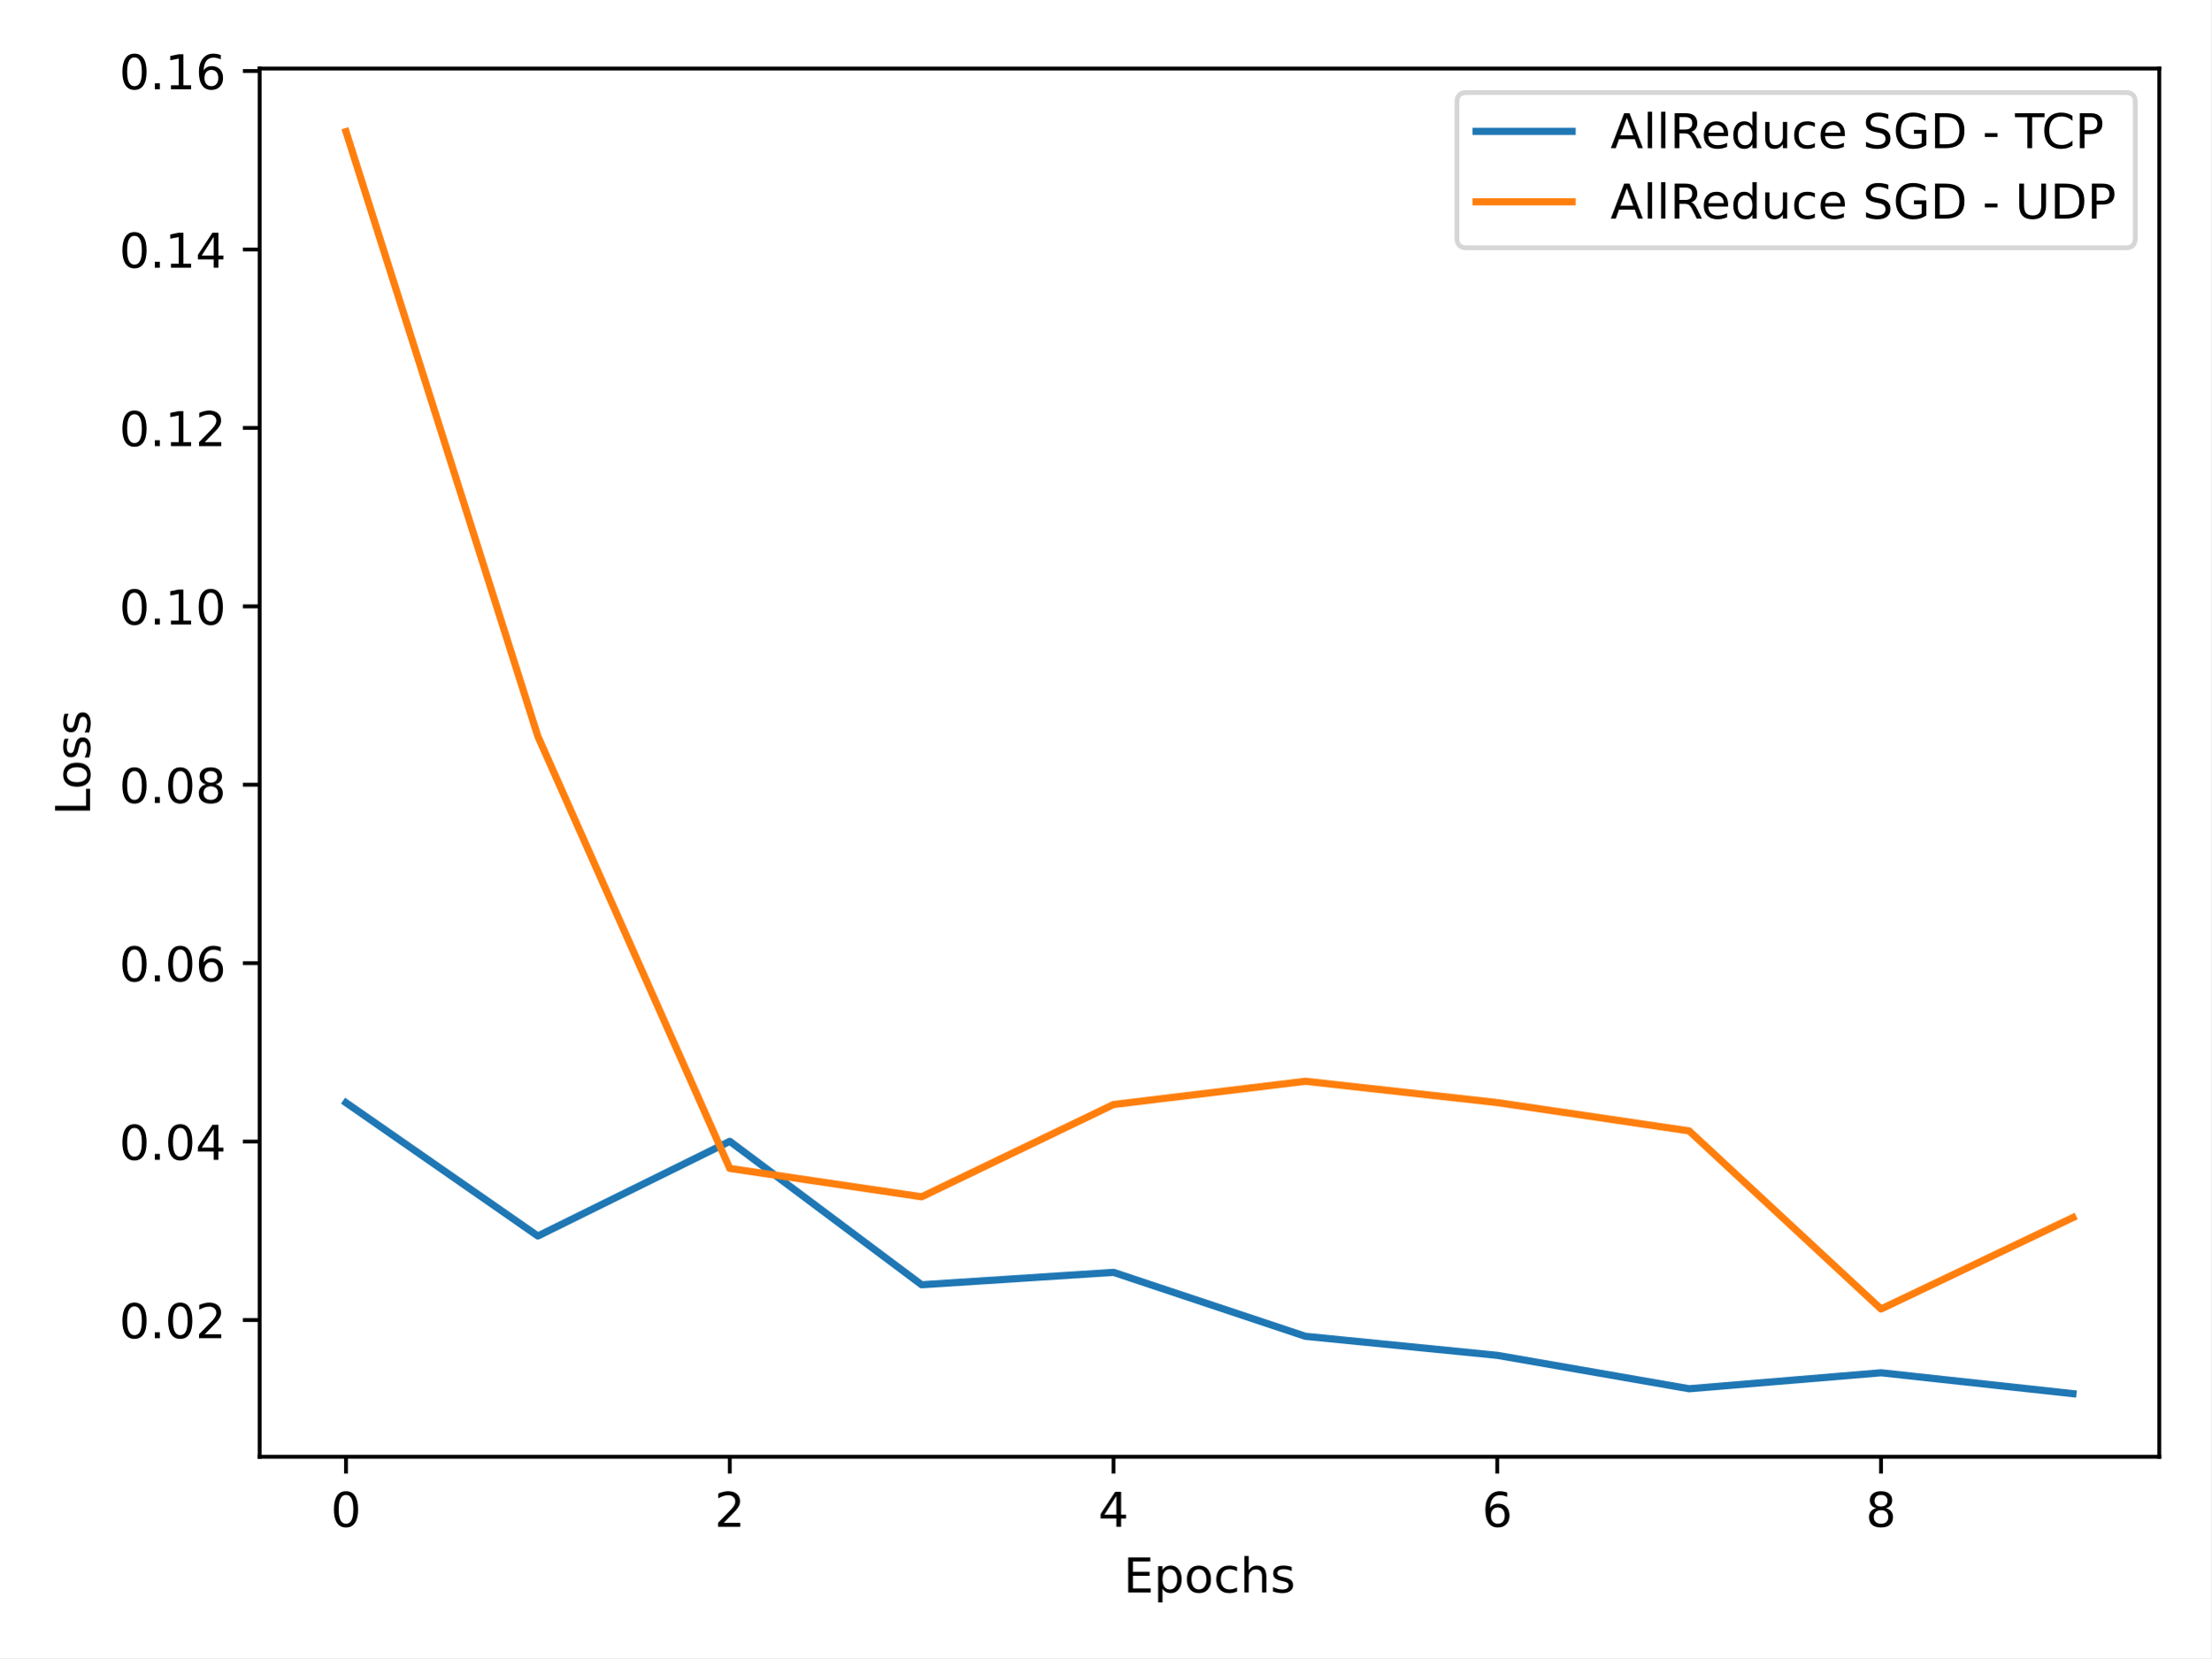
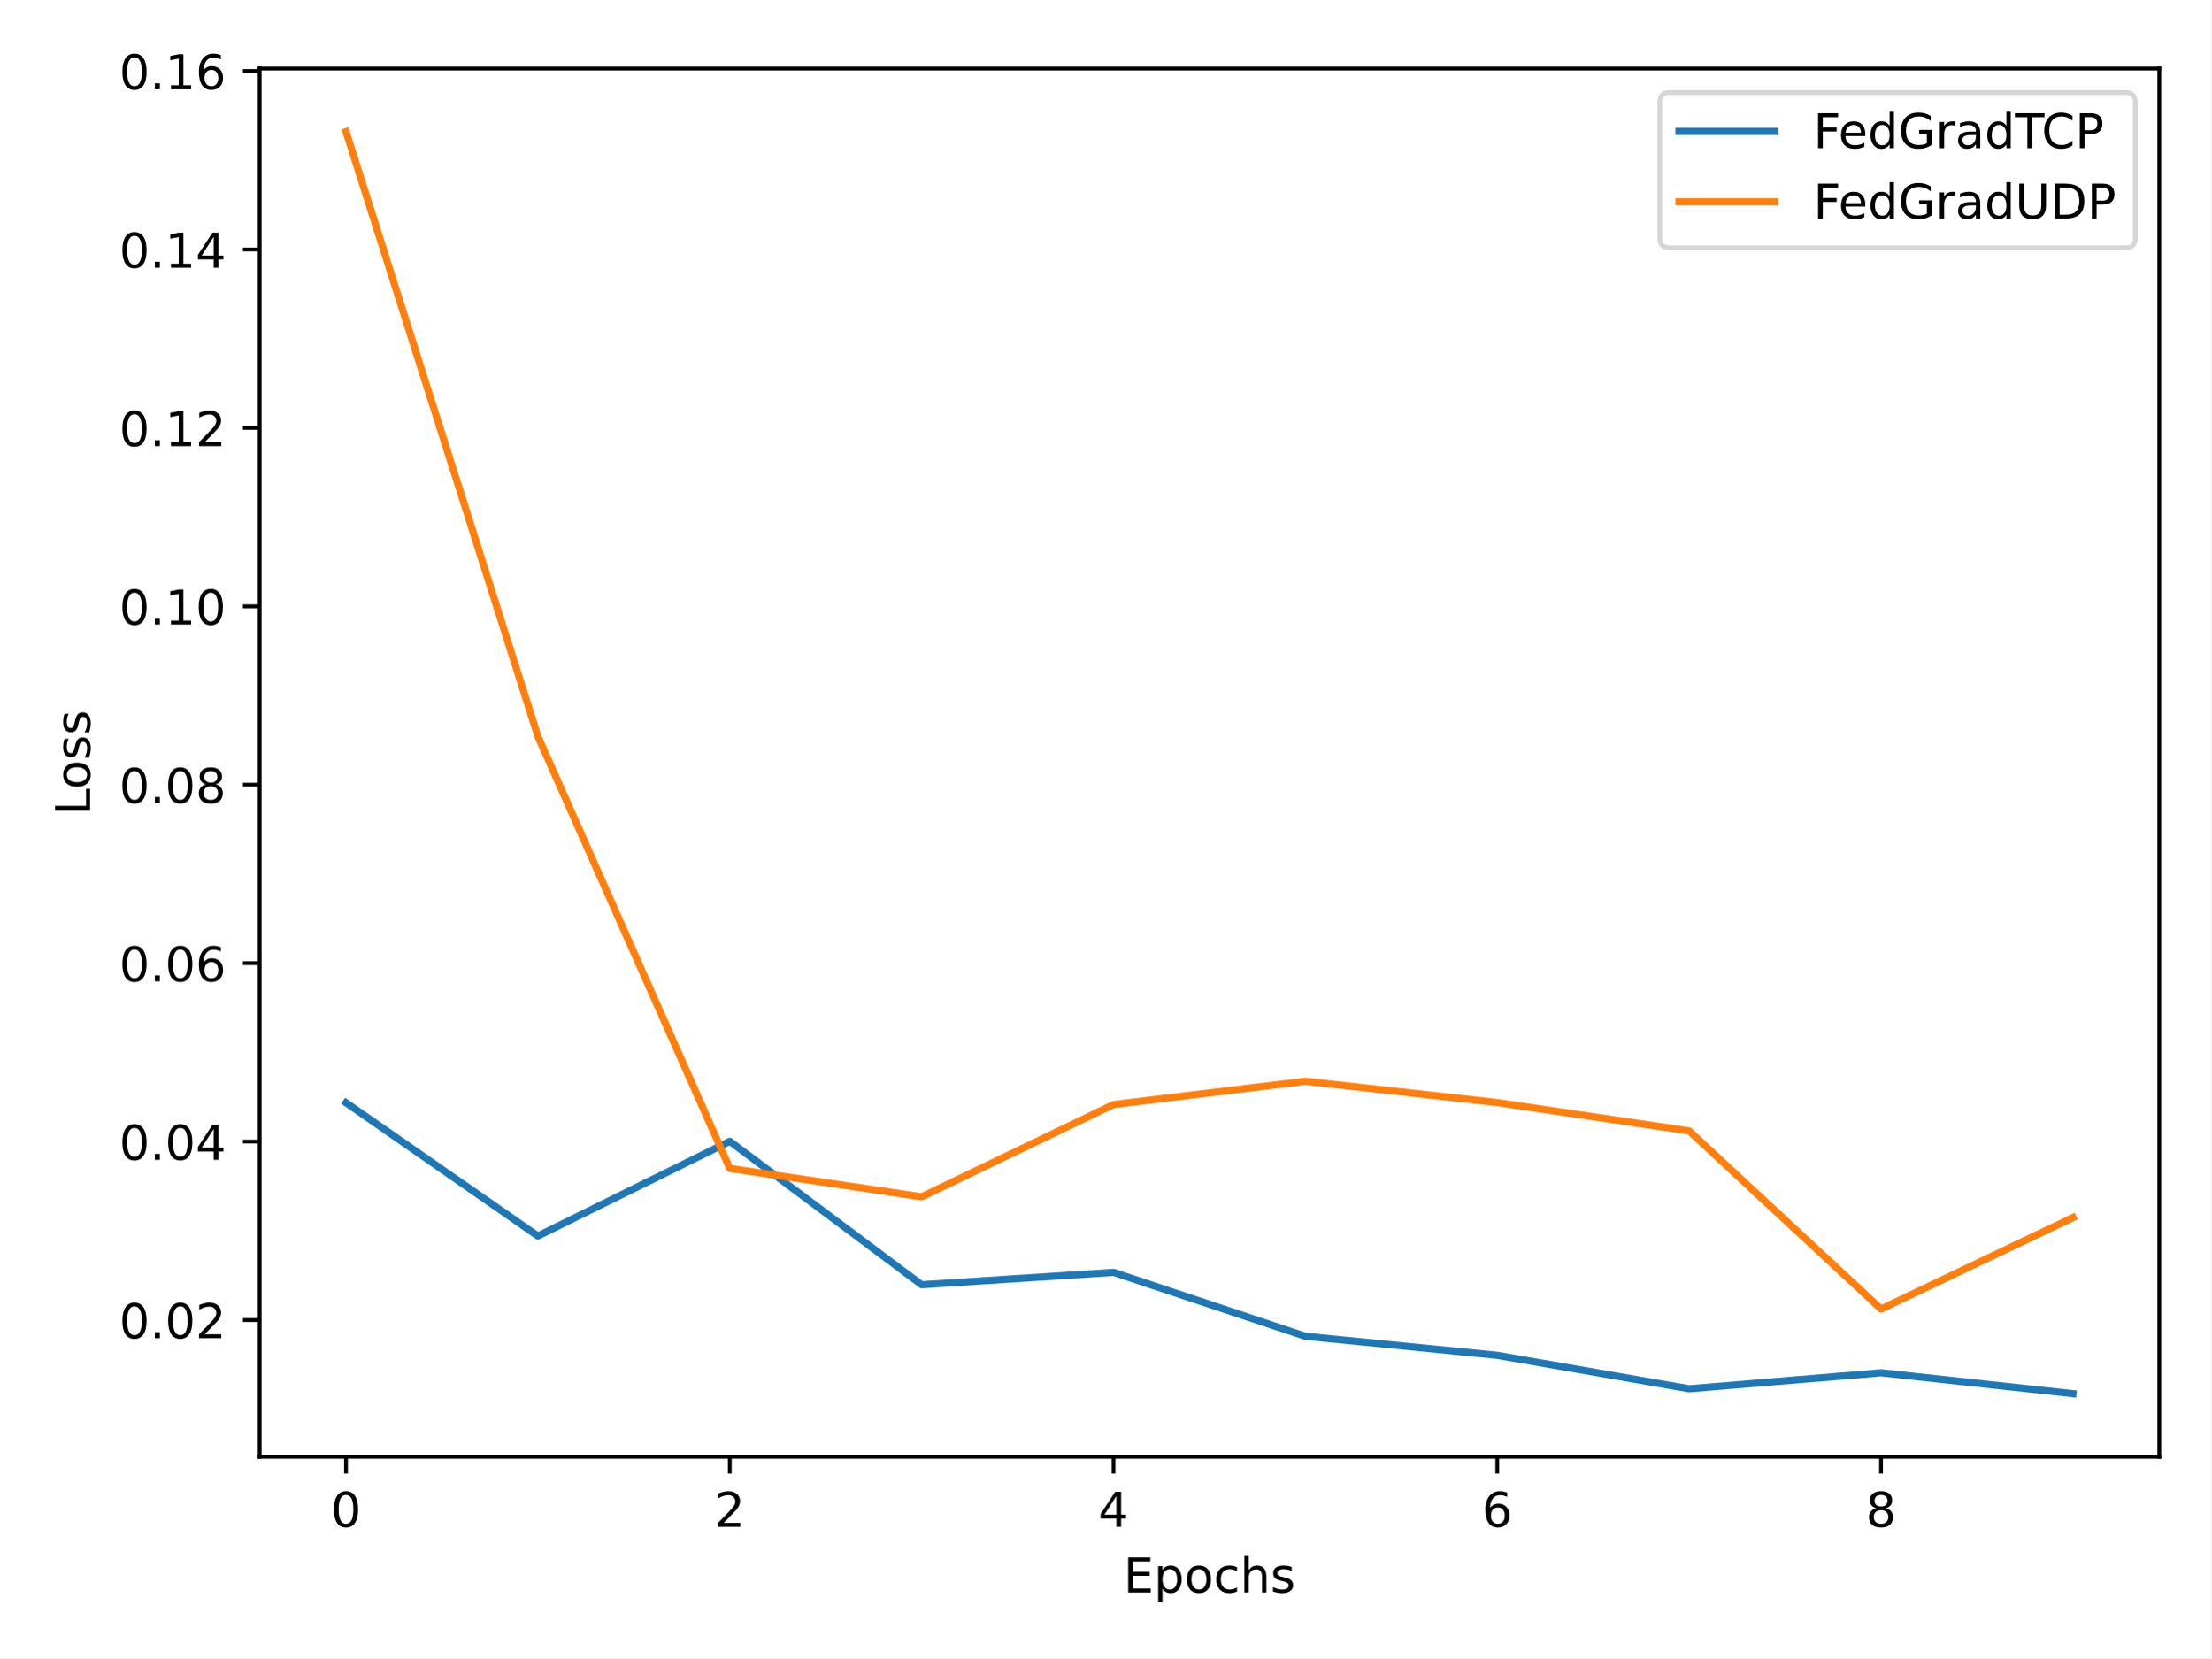
<svg xmlns="http://www.w3.org/2000/svg" xmlns:xlink="http://www.w3.org/1999/xlink" height="345.6pt" version="1.1" viewBox="0 0 460.8 345.6" width="460.8pt">
  <defs>
    <style type="text/css">*{stroke-linecap:butt;stroke-linejoin:round;}</style>
  </defs>
  <g id="figure_1">
    <g id="patch_1">
      <path d="M 0 345.6  L 460.8 345.6  L 460.8 0  L 0 0  z " style="fill:#ffffff;" />
    </g>
    <g id="axes_1">
      <g id="patch_2">
        <path d="M 54.11 303.64  L 450 303.64  L 450 14.284  L 54.11 14.284  z " style="fill:#ffffff;" />
      </g>
      <g id="matplotlib.axis_1">
        <g id="xtick_1">
          <g id="line2d_1">
            <defs>
-               <path d="M 0 0  L 0 3.5  " id="mfad07b3ac5" style="stroke:#000000;stroke-width:0.8;" />
-             </defs>
-             <g>
-               <use style="stroke:#000000;stroke-width:0.8;" x="72.105" xlink:href="#mfad07b3ac5" y="303.64" />
+               <path d="M 0 0  L 0 3.5  " id="m39dce9a203" style="stroke:#000000;stroke-width:0.8;" />
+             </defs>
+             <g>
+               <use style="stroke:#000000;stroke-width:0.8;" x="72.105" xlink:href="#m39dce9a203" y="303.64" />
            </g>
          </g>
          <g id="text_1">
            <g transform="translate(68.92375 318.2384)scale(0.1 -0.1)">
              <defs>
                <path d="M 31.781 66.406  Q 24.172 66.406 20.328 58.906  Q 16.5 51.422 16.5 36.375  Q 16.5 21.391 20.328 13.891  Q 24.172 6.391 31.781 6.391  Q 39.453 6.391 43.281 13.891  Q 47.125 21.391 47.125 36.375  Q 47.125 51.422 43.281 58.906  Q 39.453 66.406 31.781 66.406  z M 31.781 74.219  Q 44.047 74.219 50.516 64.516  Q 56.984 54.828 56.984 36.375  Q 56.984 17.969 50.516 8.266  Q 44.047 -1.422 31.781 -1.422  Q 19.531 -1.422 13.062 8.266  Q 6.594 17.969 6.594 36.375  Q 6.594 54.828 13.062 64.516  Q 19.531 74.219 31.781 74.219  z " id="DejaVuSans-48" />
              </defs>
              <use xlink:href="#DejaVuSans-48" />
            </g>
          </g>
        </g>
        <g id="xtick_2">
          <g id="line2d_2">
            <g>
-               <use style="stroke:#000000;stroke-width:0.8;" x="152.083" xlink:href="#mfad07b3ac5" y="303.64" />
+               <use style="stroke:#000000;stroke-width:0.8;" x="152.083" xlink:href="#m39dce9a203" y="303.64" />
            </g>
          </g>
          <g id="text_2">
            <g transform="translate(148.9015 318.2384)scale(0.1 -0.1)">
              <defs>
                <path d="M 19.188 8.297  L 53.609 8.297  L 53.609 0  L 7.328 0  L 7.328 8.297  Q 12.938 14.109 22.625 23.891  Q 32.328 33.688 34.812 36.531  Q 39.547 41.844 41.422 45.531  Q 43.312 49.219 43.312 52.781  Q 43.312 58.594 39.234 62.25  Q 35.156 65.922 28.609 65.922  Q 23.969 65.922 18.812 64.312  Q 13.672 62.703 7.812 59.422  L 7.812 69.391  Q 13.766 71.781 18.938 73  Q 24.125 74.219 28.422 74.219  Q 39.75 74.219 46.484 68.547  Q 53.219 62.891 53.219 53.422  Q 53.219 48.922 51.531 44.891  Q 49.859 40.875 45.406 35.406  Q 44.188 33.984 37.641 27.219  Q 31.109 20.453 19.188 8.297  z " id="DejaVuSans-50" />
              </defs>
              <use xlink:href="#DejaVuSans-50" />
            </g>
          </g>
        </g>
        <g id="xtick_3">
          <g id="line2d_3">
            <g>
-               <use style="stroke:#000000;stroke-width:0.8;" x="232.061" xlink:href="#mfad07b3ac5" y="303.64" />
+               <use style="stroke:#000000;stroke-width:0.8;" x="232.061" xlink:href="#m39dce9a203" y="303.64" />
            </g>
          </g>
          <g id="text_3">
            <g transform="translate(228.8793 318.2384)scale(0.1 -0.1)">
              <defs>
                <path d="M 37.797 64.312  L 12.891 25.391  L 37.797 25.391  z M 35.203 72.906  L 47.609 72.906  L 47.609 25.391  L 58.016 25.391  L 58.016 17.188  L 47.609 17.188  L 47.609 0  L 37.797 0  L 37.797 17.188  L 4.891 17.188  L 4.891 26.703  z " id="DejaVuSans-52" />
              </defs>
              <use xlink:href="#DejaVuSans-52" />
            </g>
          </g>
        </g>
        <g id="xtick_4">
          <g id="line2d_4">
            <g>
-               <use style="stroke:#000000;stroke-width:0.8;" x="312.038" xlink:href="#mfad07b3ac5" y="303.64" />
+               <use style="stroke:#000000;stroke-width:0.8;" x="312.038" xlink:href="#m39dce9a203" y="303.64" />
            </g>
          </g>
          <g id="text_4">
            <g transform="translate(308.8571 318.2384)scale(0.1 -0.1)">
              <defs>
                <path d="M 33.016 40.375  Q 26.375 40.375 22.484 35.828  Q 18.609 31.297 18.609 23.391  Q 18.609 15.531 22.484 10.953  Q 26.375 6.391 33.016 6.391  Q 39.656 6.391 43.531 10.953  Q 47.406 15.531 47.406 23.391  Q 47.406 31.297 43.531 35.828  Q 39.656 40.375 33.016 40.375  z M 52.594 71.297  L 52.594 62.312  Q 48.875 64.062 45.094 64.984  Q 41.312 65.922 37.594 65.922  Q 27.828 65.922 22.672 59.328  Q 17.531 52.734 16.797 39.406  Q 19.672 43.656 24.016 45.922  Q 28.375 48.188 33.594 48.188  Q 44.578 48.188 50.953 41.516  Q 57.328 34.859 57.328 23.391  Q 57.328 12.156 50.688 5.359  Q 44.047 -1.422 33.016 -1.422  Q 20.359 -1.422 13.672 8.266  Q 6.984 17.969 6.984 36.375  Q 6.984 53.656 15.188 63.938  Q 23.391 74.219 37.203 74.219  Q 40.922 74.219 44.703 73.484  Q 48.484 72.75 52.594 71.297  z " id="DejaVuSans-54" />
              </defs>
              <use xlink:href="#DejaVuSans-54" />
            </g>
          </g>
        </g>
        <g id="xtick_5">
          <g id="line2d_5">
            <g>
-               <use style="stroke:#000000;stroke-width:0.8;" x="392.016" xlink:href="#mfad07b3ac5" y="303.64" />
+               <use style="stroke:#000000;stroke-width:0.8;" x="392.016" xlink:href="#m39dce9a203" y="303.64" />
            </g>
          </g>
          <g id="text_5">
            <g transform="translate(388.8349 318.2384)scale(0.1 -0.1)">
              <defs>
                <path d="M 31.781 34.625  Q 24.75 34.625 20.719 30.859  Q 16.703 27.094 16.703 20.516  Q 16.703 13.922 20.719 10.156  Q 24.75 6.391 31.781 6.391  Q 38.812 6.391 42.859 10.172  Q 46.922 13.969 46.922 20.516  Q 46.922 27.094 42.891 30.859  Q 38.875 34.625 31.781 34.625  z M 21.922 38.812  Q 15.578 40.375 12.031 44.719  Q 8.5 49.078 8.5 55.328  Q 8.5 64.062 14.719 69.141  Q 20.953 74.219 31.781 74.219  Q 42.672 74.219 48.875 69.141  Q 55.078 64.062 55.078 55.328  Q 55.078 49.078 51.531 44.719  Q 48 40.375 41.703 38.812  Q 48.828 37.156 52.797 32.312  Q 56.781 27.484 56.781 20.516  Q 56.781 9.906 50.312 4.234  Q 43.844 -1.422 31.781 -1.422  Q 19.734 -1.422 13.25 4.234  Q 6.781 9.906 6.781 20.516  Q 6.781 27.484 10.781 32.312  Q 14.797 37.156 21.922 38.812  z M 18.312 54.391  Q 18.312 48.734 21.844 45.562  Q 25.391 42.391 31.781 42.391  Q 38.141 42.391 41.719 45.562  Q 45.312 48.734 45.312 54.391  Q 45.312 60.062 41.719 63.234  Q 38.141 66.406 31.781 66.406  Q 25.391 66.406 21.844 63.234  Q 18.312 60.062 18.312 54.391  z " id="DejaVuSans-56" />
              </defs>
              <use xlink:href="#DejaVuSans-56" />
            </g>
          </g>
        </g>
        <g id="text_6">
          <g transform="translate(234.1394 331.9166)scale(0.1 -0.1)">
            <defs>
              <path d="M 9.812 72.906  L 55.906 72.906  L 55.906 64.594  L 19.672 64.594  L 19.672 43.016  L 54.391 43.016  L 54.391 34.719  L 19.672 34.719  L 19.672 8.297  L 56.781 8.297  L 56.781 0  L 9.812 0  z " id="DejaVuSans-69" />
              <path d="M 18.109 8.203  L 18.109 -20.797  L 9.078 -20.797  L 9.078 54.688  L 18.109 54.688  L 18.109 46.391  Q 20.953 51.266 25.266 53.625  Q 29.594 56 35.594 56  Q 45.562 56 51.781 48.094  Q 58.016 40.188 58.016 27.297  Q 58.016 14.406 51.781 6.484  Q 45.562 -1.422 35.594 -1.422  Q 29.594 -1.422 25.266 0.953  Q 20.953 3.328 18.109 8.203  z M 48.688 27.297  Q 48.688 37.203 44.609 42.844  Q 40.531 48.484 33.406 48.484  Q 26.266 48.484 22.188 42.844  Q 18.109 37.203 18.109 27.297  Q 18.109 17.391 22.188 11.75  Q 26.266 6.109 33.406 6.109  Q 40.531 6.109 44.609 11.75  Q 48.688 17.391 48.688 27.297  z " id="DejaVuSans-112" />
              <path d="M 30.609 48.391  Q 23.391 48.391 19.188 42.75  Q 14.984 37.109 14.984 27.297  Q 14.984 17.484 19.156 11.844  Q 23.344 6.203 30.609 6.203  Q 37.797 6.203 41.984 11.859  Q 46.188 17.531 46.188 27.297  Q 46.188 37.016 41.984 42.703  Q 37.797 48.391 30.609 48.391  z M 30.609 56  Q 42.328 56 49.016 48.375  Q 55.719 40.766 55.719 27.297  Q 55.719 13.875 49.016 6.219  Q 42.328 -1.422 30.609 -1.422  Q 18.844 -1.422 12.172 6.219  Q 5.516 13.875 5.516 27.297  Q 5.516 40.766 12.172 48.375  Q 18.844 56 30.609 56  z " id="DejaVuSans-111" />
              <path d="M 48.781 52.594  L 48.781 44.188  Q 44.969 46.297 41.141 47.344  Q 37.312 48.391 33.406 48.391  Q 24.656 48.391 19.812 42.844  Q 14.984 37.312 14.984 27.297  Q 14.984 17.281 19.812 11.734  Q 24.656 6.203 33.406 6.203  Q 37.312 6.203 41.141 7.25  Q 44.969 8.297 48.781 10.406  L 48.781 2.094  Q 45.016 0.344 40.984 -0.531  Q 36.969 -1.422 32.422 -1.422  Q 20.062 -1.422 12.781 6.344  Q 5.516 14.109 5.516 27.297  Q 5.516 40.672 12.859 48.328  Q 20.219 56 33.016 56  Q 37.156 56 41.109 55.141  Q 45.062 54.297 48.781 52.594  z " id="DejaVuSans-99" />
              <path d="M 54.891 33.016  L 54.891 0  L 45.906 0  L 45.906 32.719  Q 45.906 40.484 42.875 44.328  Q 39.844 48.188 33.797 48.188  Q 26.516 48.188 22.312 43.547  Q 18.109 38.922 18.109 30.906  L 18.109 0  L 9.078 0  L 9.078 75.984  L 18.109 75.984  L 18.109 46.188  Q 21.344 51.125 25.703 53.562  Q 30.078 56 35.797 56  Q 45.219 56 50.047 50.172  Q 54.891 44.344 54.891 33.016  z " id="DejaVuSans-104" />
              <path d="M 44.281 53.078  L 44.281 44.578  Q 40.484 46.531 36.375 47.5  Q 32.281 48.484 27.875 48.484  Q 21.188 48.484 17.844 46.438  Q 14.5 44.391 14.5 40.281  Q 14.5 37.156 16.891 35.375  Q 19.281 33.594 26.516 31.984  L 29.594 31.297  Q 39.156 29.25 43.188 25.516  Q 47.219 21.781 47.219 15.094  Q 47.219 7.469 41.188 3.016  Q 35.156 -1.422 24.609 -1.422  Q 20.219 -1.422 15.453 -0.562  Q 10.688 0.297 5.422 2  L 5.422 11.281  Q 10.406 8.688 15.234 7.391  Q 20.062 6.109 24.812 6.109  Q 31.156 6.109 34.562 8.281  Q 37.984 10.453 37.984 14.406  Q 37.984 18.062 35.516 20.016  Q 33.062 21.969 24.703 23.781  L 21.578 24.516  Q 13.234 26.266 9.516 29.906  Q 5.812 33.547 5.812 39.891  Q 5.812 47.609 11.281 51.797  Q 16.75 56 26.812 56  Q 31.781 56 36.172 55.266  Q 40.578 54.547 44.281 53.078  z " id="DejaVuSans-115" />
            </defs>
            <use xlink:href="#DejaVuSans-69" />
            <use x="63.184" xlink:href="#DejaVuSans-112" />
            <use x="126.66" xlink:href="#DejaVuSans-111" />
            <use x="187.842" xlink:href="#DejaVuSans-99" />
            <use x="242.822" xlink:href="#DejaVuSans-104" />
            <use x="306.201" xlink:href="#DejaVuSans-115" />
          </g>
        </g>
      </g>
      <g id="matplotlib.axis_2">
        <g id="ytick_1">
          <g id="line2d_6">
            <defs>
-               <path d="M 0 0  L -3.5 0  " id="m9f156a8454" style="stroke:#000000;stroke-width:0.8;" />
-             </defs>
-             <g>
-               <use style="stroke:#000000;stroke-width:0.8;" x="54.11" xlink:href="#m9f156a8454" y="275.132" />
+               <path d="M 0 0  L -3.5 0  " id="m01c5be8d8b" style="stroke:#000000;stroke-width:0.8;" />
+             </defs>
+             <g>
+               <use style="stroke:#000000;stroke-width:0.8;" x="54.11" xlink:href="#m01c5be8d8b" y="275.132" />
            </g>
          </g>
          <g id="text_7">
            <g transform="translate(24.84437 278.9312)scale(0.1 -0.1)">
              <defs>
                <path d="M 10.688 12.406  L 21 12.406  L 21 0  L 10.688 0  z " id="DejaVuSans-46" />
              </defs>
              <use xlink:href="#DejaVuSans-48" />
              <use x="63.623" xlink:href="#DejaVuSans-46" />
              <use x="95.41" xlink:href="#DejaVuSans-48" />
              <use x="159.033" xlink:href="#DejaVuSans-50" />
            </g>
          </g>
        </g>
        <g id="ytick_2">
          <g id="line2d_7">
            <g>
-               <use style="stroke:#000000;stroke-width:0.8;" x="54.11" xlink:href="#m9f156a8454" y="237.942" />
+               <use style="stroke:#000000;stroke-width:0.8;" x="54.11" xlink:href="#m01c5be8d8b" y="237.942" />
            </g>
          </g>
          <g id="text_8">
            <g transform="translate(24.84437 241.7411)scale(0.1 -0.1)">
              <use xlink:href="#DejaVuSans-48" />
              <use x="63.623" xlink:href="#DejaVuSans-46" />
              <use x="95.41" xlink:href="#DejaVuSans-48" />
              <use x="159.033" xlink:href="#DejaVuSans-52" />
            </g>
          </g>
        </g>
        <g id="ytick_3">
          <g id="line2d_8">
            <g>
-               <use style="stroke:#000000;stroke-width:0.8;" x="54.11" xlink:href="#m9f156a8454" y="200.752" />
+               <use style="stroke:#000000;stroke-width:0.8;" x="54.11" xlink:href="#m01c5be8d8b" y="200.752" />
            </g>
          </g>
          <g id="text_9">
            <g transform="translate(24.84437 204.5511)scale(0.1 -0.1)">
              <use xlink:href="#DejaVuSans-48" />
              <use x="63.623" xlink:href="#DejaVuSans-46" />
              <use x="95.41" xlink:href="#DejaVuSans-48" />
              <use x="159.033" xlink:href="#DejaVuSans-54" />
            </g>
          </g>
        </g>
        <g id="ytick_4">
          <g id="line2d_9">
            <g>
-               <use style="stroke:#000000;stroke-width:0.8;" x="54.11" xlink:href="#m9f156a8454" y="163.562" />
+               <use style="stroke:#000000;stroke-width:0.8;" x="54.11" xlink:href="#m01c5be8d8b" y="163.562" />
            </g>
          </g>
          <g id="text_10">
            <g transform="translate(24.84437 167.361)scale(0.1 -0.1)">
              <use xlink:href="#DejaVuSans-48" />
              <use x="63.623" xlink:href="#DejaVuSans-46" />
              <use x="95.41" xlink:href="#DejaVuSans-48" />
              <use x="159.033" xlink:href="#DejaVuSans-56" />
            </g>
          </g>
        </g>
        <g id="ytick_5">
          <g id="line2d_10">
            <g>
-               <use style="stroke:#000000;stroke-width:0.8;" x="54.11" xlink:href="#m9f156a8454" y="126.372" />
+               <use style="stroke:#000000;stroke-width:0.8;" x="54.11" xlink:href="#m01c5be8d8b" y="126.372" />
            </g>
          </g>
          <g id="text_11">
            <g transform="translate(24.84437 130.171)scale(0.1 -0.1)">
              <defs>
                <path d="M 12.406 8.297  L 28.516 8.297  L 28.516 63.922  L 10.984 60.406  L 10.984 69.391  L 28.422 72.906  L 38.281 72.906  L 38.281 8.297  L 54.391 8.297  L 54.391 0  L 12.406 0  z " id="DejaVuSans-49" />
              </defs>
              <use xlink:href="#DejaVuSans-48" />
              <use x="63.623" xlink:href="#DejaVuSans-46" />
              <use x="95.41" xlink:href="#DejaVuSans-49" />
              <use x="159.033" xlink:href="#DejaVuSans-48" />
            </g>
          </g>
        </g>
        <g id="ytick_6">
          <g id="line2d_11">
            <g>
-               <use style="stroke:#000000;stroke-width:0.8;" x="54.11" xlink:href="#m9f156a8454" y="89.182" />
+               <use style="stroke:#000000;stroke-width:0.8;" x="54.11" xlink:href="#m01c5be8d8b" y="89.182" />
            </g>
          </g>
          <g id="text_12">
            <g transform="translate(24.84437 92.98089)scale(0.1 -0.1)">
              <use xlink:href="#DejaVuSans-48" />
              <use x="63.623" xlink:href="#DejaVuSans-46" />
              <use x="95.41" xlink:href="#DejaVuSans-49" />
              <use x="159.033" xlink:href="#DejaVuSans-50" />
            </g>
          </g>
        </g>
        <g id="ytick_7">
          <g id="line2d_12">
            <g>
-               <use style="stroke:#000000;stroke-width:0.8;" x="54.11" xlink:href="#m9f156a8454" y="51.992" />
+               <use style="stroke:#000000;stroke-width:0.8;" x="54.11" xlink:href="#m01c5be8d8b" y="51.992" />
            </g>
          </g>
          <g id="text_13">
            <g transform="translate(24.84437 55.79082)scale(0.1 -0.1)">
              <use xlink:href="#DejaVuSans-48" />
              <use x="63.623" xlink:href="#DejaVuSans-46" />
              <use x="95.41" xlink:href="#DejaVuSans-49" />
              <use x="159.033" xlink:href="#DejaVuSans-52" />
            </g>
          </g>
        </g>
        <g id="ytick_8">
          <g id="line2d_13">
            <g>
-               <use style="stroke:#000000;stroke-width:0.8;" x="54.11" xlink:href="#m9f156a8454" y="14.802" />
+               <use style="stroke:#000000;stroke-width:0.8;" x="54.11" xlink:href="#m01c5be8d8b" y="14.802" />
            </g>
          </g>
          <g id="text_14">
            <g transform="translate(24.84437 18.60076)scale(0.1 -0.1)">
              <use xlink:href="#DejaVuSans-48" />
              <use x="63.623" xlink:href="#DejaVuSans-46" />
              <use x="95.41" xlink:href="#DejaVuSans-49" />
              <use x="159.033" xlink:href="#DejaVuSans-54" />
            </g>
          </g>
        </g>
        <g id="text_15">
          <g transform="translate(18.76469 169.9294)rotate(-90)scale(0.1 -0.1)">
            <defs>
              <path d="M 9.812 72.906  L 19.672 72.906  L 19.672 8.297  L 55.172 8.297  L 55.172 0  L 9.812 0  z " id="DejaVuSans-76" />
            </defs>
            <use xlink:href="#DejaVuSans-76" />
            <use x="53.963" xlink:href="#DejaVuSans-111" />
            <use x="115.145" xlink:href="#DejaVuSans-115" />
            <use x="167.244" xlink:href="#DejaVuSans-115" />
          </g>
        </g>
      </g>
      <g id="line2d_14">
-         <path clip-path="url(#pe04c5f1d95)" d="M 72.105 229.838  L 112.094 257.624  L 152.083 237.886  L 192.072 267.789  L 232.061 265.201  L 272.049 278.531  L 312.038 282.498  L 352.027 289.464  L 392.016 286.132  L 432.005 290.487  " style="fill:none;stroke:#1f77b4;stroke-linecap:square;stroke-width:1.5;" />
+         <path clip-path="url(#p9154b05fc9)" d="M 72.105 229.838  L 112.094 257.624  L 152.083 237.886  L 192.072 267.789  L 232.061 265.201  L 272.049 278.531  L 312.038 282.498  L 352.027 289.464  L 392.016 286.132  L 432.005 290.487  " style="fill:none;stroke:#1f77b4;stroke-linecap:square;stroke-width:1.5;" />
      </g>
      <g id="line2d_15">
-         <path clip-path="url(#pe04c5f1d95)" d="M 72.105 27.437  L 112.094 153.481  L 152.083 243.538  L 192.072 249.454  L 232.061 230.218  L 272.049 225.373  L 312.038 229.817  L 352.027 235.72  L 392.016 272.838  L 432.005 253.779  " style="fill:none;stroke:#ff7f0e;stroke-linecap:square;stroke-width:1.5;" />
+         <path clip-path="url(#p9154b05fc9)" d="M 72.105 27.437  L 112.094 153.481  L 152.083 243.538  L 192.072 249.454  L 232.061 230.218  L 272.049 225.373  L 312.038 229.817  L 352.027 235.72  L 392.016 272.838  L 432.005 253.779  " style="fill:none;stroke:#ff7f0e;stroke-linecap:square;stroke-width:1.5;" />
      </g>
      <g id="patch_3">
        <path d="M 54.11 303.64  L 54.11 14.284  " style="fill:none;stroke:#000000;stroke-linecap:square;stroke-linejoin:miter;stroke-width:0.8;" />
      </g>
      <g id="patch_4">
        <path d="M 450 303.64  L 450 14.284  " style="fill:none;stroke:#000000;stroke-linecap:square;stroke-linejoin:miter;stroke-width:0.8;" />
      </g>
      <g id="patch_5">
        <path d="M 54.11 303.64  L 450 303.64  " style="fill:none;stroke:#000000;stroke-linecap:square;stroke-linejoin:miter;stroke-width:0.8;" />
      </g>
      <g id="patch_6">
        <path d="M 54.11 14.284  L 450 14.284  " style="fill:none;stroke:#000000;stroke-linecap:square;stroke-linejoin:miter;stroke-width:0.8;" />
      </g>
      <g id="legend_1">
        <g id="patch_7">
-           <path d="M 305.627 51.641  L 443 51.641  Q 445 51.641 445 49.641  L 445 21.284  Q 445 19.284 443 19.284  L 305.627 19.284  Q 303.627 19.284 303.627 21.284  L 303.627 49.641  Q 303.627 51.641 305.627 51.641  z " style="fill:#ffffff;opacity:0.8;stroke:#cccccc;stroke-linejoin:miter;" />
+           <path d="M 347.913 51.641  L 443 51.641  Q 445 51.641 445 49.641  L 445 21.284  Q 445 19.284 443 19.284  L 347.913 19.284  Q 345.913 19.284 345.913 21.284  L 345.913 49.641  Q 345.913 51.641 347.913 51.641  z " style="fill:#ffffff;opacity:0.8;stroke:#cccccc;stroke-linejoin:miter;" />
        </g>
        <g id="line2d_16">
-           <path d="M 307.627 27.383  L 327.627 27.383  " style="fill:none;stroke:#1f77b4;stroke-linecap:square;stroke-width:1.5;" />
+           <path d="M 349.913 27.383  L 369.913 27.383  " style="fill:none;stroke:#1f77b4;stroke-linecap:square;stroke-width:1.5;" />
        </g>
        <g id="line2d_17" />
        <g id="text_16">
-           <g transform="translate(335.6266 30.88284)scale(0.1 -0.1)">
-             <defs>
-               <path d="M 34.188 63.188  L 20.797 26.906  L 47.609 26.906  z M 28.609 72.906  L 39.797 72.906  L 67.578 0  L 57.328 0  L 50.688 18.703  L 17.828 18.703  L 11.188 0  L 0.781 0  z " id="DejaVuSans-65" />
-               <path d="M 9.422 75.984  L 18.406 75.984  L 18.406 0  L 9.422 0  z " id="DejaVuSans-108" />
-               <path d="M 44.391 34.188  Q 47.562 33.109 50.562 29.594  Q 53.562 26.078 56.594 19.922  L 66.609 0  L 56 0  L 46.688 18.703  Q 43.062 26.031 39.672 28.422  Q 36.281 30.812 30.422 30.812  L 19.672 30.812  L 19.672 0  L 9.812 0  L 9.812 72.906  L 32.078 72.906  Q 44.578 72.906 50.734 67.672  Q 56.891 62.453 56.891 51.906  Q 56.891 45.016 53.688 40.469  Q 50.484 35.938 44.391 34.188  z M 19.672 64.797  L 19.672 38.922  L 32.078 38.922  Q 39.203 38.922 42.844 42.219  Q 46.484 45.516 46.484 51.906  Q 46.484 58.297 42.844 61.547  Q 39.203 64.797 32.078 64.797  z " id="DejaVuSans-82" />
+           <g transform="translate(377.9125 30.88284)scale(0.1 -0.1)">
+             <defs>
+               <path d="M 9.812 72.906  L 51.703 72.906  L 51.703 64.594  L 19.672 64.594  L 19.672 43.109  L 48.578 43.109  L 48.578 34.812  L 19.672 34.812  L 19.672 0  L 9.812 0  z " id="DejaVuSans-70" />
              <path d="M 56.203 29.594  L 56.203 25.203  L 14.891 25.203  Q 15.484 15.922 20.484 11.062  Q 25.484 6.203 34.422 6.203  Q 39.594 6.203 44.453 7.469  Q 49.312 8.734 54.109 11.281  L 54.109 2.781  Q 49.266 0.734 44.188 -0.344  Q 39.109 -1.422 33.891 -1.422  Q 20.797 -1.422 13.156 6.188  Q 5.516 13.812 5.516 26.812  Q 5.516 40.234 12.766 48.109  Q 20.016 56 32.328 56  Q 43.359 56 49.781 48.891  Q 56.203 41.797 56.203 29.594  z M 47.219 32.234  Q 47.125 39.594 43.094 43.984  Q 39.062 48.391 32.422 48.391  Q 24.906 48.391 20.391 44.141  Q 15.875 39.891 15.188 32.172  z " id="DejaVuSans-101" />
              <path d="M 45.406 46.391  L 45.406 75.984  L 54.391 75.984  L 54.391 0  L 45.406 0  L 45.406 8.203  Q 42.578 3.328 38.25 0.953  Q 33.938 -1.422 27.875 -1.422  Q 17.969 -1.422 11.734 6.484  Q 5.516 14.406 5.516 27.297  Q 5.516 40.188 11.734 48.094  Q 17.969 56 27.875 56  Q 33.938 56 38.25 53.625  Q 42.578 51.266 45.406 46.391  z M 14.797 27.297  Q 14.797 17.391 18.875 11.75  Q 22.953 6.109 30.078 6.109  Q 37.203 6.109 41.297 11.75  Q 45.406 17.391 45.406 27.297  Q 45.406 37.203 41.297 42.844  Q 37.203 48.484 30.078 48.484  Q 22.953 48.484 18.875 42.844  Q 14.797 37.203 14.797 27.297  z " id="DejaVuSans-100" />
-               <path d="M 8.5 21.578  L 8.5 54.688  L 17.484 54.688  L 17.484 21.922  Q 17.484 14.156 20.5 10.266  Q 23.531 6.391 29.594 6.391  Q 36.859 6.391 41.078 11.031  Q 45.312 15.672 45.312 23.688  L 45.312 54.688  L 54.297 54.688  L 54.297 0  L 45.312 0  L 45.312 8.406  Q 42.047 3.422 37.719 1  Q 33.406 -1.422 27.688 -1.422  Q 18.266 -1.422 13.375 4.438  Q 8.5 10.297 8.5 21.578  z M 31.109 56  z " id="DejaVuSans-117" />
-               <path id="DejaVuSans-32" />
-               <path d="M 53.516 70.516  L 53.516 60.891  Q 47.906 63.578 42.922 64.891  Q 37.938 66.219 33.297 66.219  Q 25.25 66.219 20.875 63.094  Q 16.5 59.969 16.5 54.203  Q 16.5 49.359 19.406 46.891  Q 22.312 44.438 30.422 42.922  L 36.375 41.703  Q 47.406 39.594 52.656 34.297  Q 57.906 29 57.906 20.125  Q 57.906 9.516 50.797 4.047  Q 43.703 -1.422 29.984 -1.422  Q 24.812 -1.422 18.969 -0.25  Q 13.141 0.922 6.891 3.219  L 6.891 13.375  Q 12.891 10.016 18.656 8.297  Q 24.422 6.594 29.984 6.594  Q 38.422 6.594 43.016 9.906  Q 47.609 13.234 47.609 19.391  Q 47.609 24.75 44.312 27.781  Q 41.016 30.812 33.5 32.328  L 27.484 33.5  Q 16.453 35.688 11.516 40.375  Q 6.594 45.062 6.594 53.422  Q 6.594 63.094 13.406 68.656  Q 20.219 74.219 32.172 74.219  Q 37.312 74.219 42.625 73.281  Q 47.953 72.359 53.516 70.516  z " id="DejaVuSans-83" />
              <path d="M 59.516 10.406  L 59.516 29.984  L 43.406 29.984  L 43.406 38.094  L 69.281 38.094  L 69.281 6.781  Q 63.578 2.734 56.688 0.656  Q 49.812 -1.422 42 -1.422  Q 24.906 -1.422 15.25 8.562  Q 5.609 18.562 5.609 36.375  Q 5.609 54.25 15.25 64.234  Q 24.906 74.219 42 74.219  Q 49.125 74.219 55.547 72.453  Q 61.969 70.703 67.391 67.281  L 67.391 56.781  Q 61.922 61.422 55.766 63.766  Q 49.609 66.109 42.828 66.109  Q 29.438 66.109 22.719 58.641  Q 16.016 51.172 16.016 36.375  Q 16.016 21.625 22.719 14.156  Q 29.438 6.688 42.828 6.688  Q 48.047 6.688 52.141 7.594  Q 56.25 8.5 59.516 10.406  z " id="DejaVuSans-71" />
-               <path d="M 19.672 64.797  L 19.672 8.109  L 31.594 8.109  Q 46.688 8.109 53.688 14.938  Q 60.688 21.781 60.688 36.531  Q 60.688 51.172 53.688 57.984  Q 46.688 64.797 31.594 64.797  z M 9.812 72.906  L 30.078 72.906  Q 51.266 72.906 61.172 64.094  Q 71.094 55.281 71.094 36.531  Q 71.094 17.672 61.125 8.828  Q 51.172 0 30.078 0  L 9.812 0  z " id="DejaVuSans-68" />
-               <path d="M 4.891 31.391  L 31.203 31.391  L 31.203 23.391  L 4.891 23.391  z " id="DejaVuSans-45" />
+               <path d="M 41.109 46.297  Q 39.594 47.172 37.812 47.578  Q 36.031 48 33.891 48  Q 26.266 48 22.188 43.047  Q 18.109 38.094 18.109 28.812  L 18.109 0  L 9.078 0  L 9.078 54.688  L 18.109 54.688  L 18.109 46.188  Q 20.953 51.172 25.484 53.578  Q 30.031 56 36.531 56  Q 37.453 56 38.578 55.875  Q 39.703 55.766 41.062 55.516  z " id="DejaVuSans-114" />
+               <path d="M 34.281 27.484  Q 23.391 27.484 19.188 25  Q 14.984 22.516 14.984 16.5  Q 14.984 11.719 18.141 8.906  Q 21.297 6.109 26.703 6.109  Q 34.188 6.109 38.703 11.406  Q 43.219 16.703 43.219 25.484  L 43.219 27.484  z M 52.203 31.203  L 52.203 0  L 43.219 0  L 43.219 8.297  Q 40.141 3.328 35.547 0.953  Q 30.953 -1.422 24.312 -1.422  Q 15.922 -1.422 10.953 3.297  Q 6 8.016 6 15.922  Q 6 25.141 12.172 29.828  Q 18.359 34.516 30.609 34.516  L 43.219 34.516  L 43.219 35.406  Q 43.219 41.609 39.141 45  Q 35.062 48.391 27.688 48.391  Q 23 48.391 18.547 47.266  Q 14.109 46.141 10.016 43.891  L 10.016 52.203  Q 14.938 54.109 19.578 55.047  Q 24.219 56 28.609 56  Q 40.484 56 46.344 49.844  Q 52.203 43.703 52.203 31.203  z " id="DejaVuSans-97" />
              <path d="M -0.297 72.906  L 61.375 72.906  L 61.375 64.594  L 35.5 64.594  L 35.5 0  L 25.594 0  L 25.594 64.594  L -0.297 64.594  z " id="DejaVuSans-84" />
              <path d="M 64.406 67.281  L 64.406 56.891  Q 59.422 61.531 53.781 63.812  Q 48.141 66.109 41.797 66.109  Q 29.297 66.109 22.656 58.469  Q 16.016 50.828 16.016 36.375  Q 16.016 21.969 22.656 14.328  Q 29.297 6.688 41.797 6.688  Q 48.141 6.688 53.781 8.984  Q 59.422 11.281 64.406 15.922  L 64.406 5.609  Q 59.234 2.094 53.438 0.328  Q 47.656 -1.422 41.219 -1.422  Q 24.656 -1.422 15.125 8.703  Q 5.609 18.844 5.609 36.375  Q 5.609 53.953 15.125 64.078  Q 24.656 74.219 41.219 74.219  Q 47.75 74.219 53.531 72.484  Q 59.328 70.75 64.406 67.281  z " id="DejaVuSans-67" />
              <path d="M 19.672 64.797  L 19.672 37.406  L 32.078 37.406  Q 38.969 37.406 42.719 40.969  Q 46.484 44.531 46.484 51.125  Q 46.484 57.672 42.719 61.234  Q 38.969 64.797 32.078 64.797  z M 9.812 72.906  L 32.078 72.906  Q 44.344 72.906 50.609 67.359  Q 56.891 61.812 56.891 51.125  Q 56.891 40.328 50.609 34.812  Q 44.344 29.297 32.078 29.297  L 19.672 29.297  L 19.672 0  L 9.812 0  z " id="DejaVuSans-80" />
            </defs>
-             <use xlink:href="#DejaVuSans-65" />
-             <use x="68.408" xlink:href="#DejaVuSans-108" />
-             <use x="96.191" xlink:href="#DejaVuSans-108" />
-             <use x="123.975" xlink:href="#DejaVuSans-82" />
-             <use x="188.957" xlink:href="#DejaVuSans-101" />
-             <use x="250.48" xlink:href="#DejaVuSans-100" />
-             <use x="313.957" xlink:href="#DejaVuSans-117" />
-             <use x="377.336" xlink:href="#DejaVuSans-99" />
-             <use x="432.316" xlink:href="#DejaVuSans-101" />
-             <use x="493.84" xlink:href="#DejaVuSans-32" />
-             <use x="525.627" xlink:href="#DejaVuSans-83" />
-             <use x="589.104" xlink:href="#DejaVuSans-71" />
-             <use x="666.594" xlink:href="#DejaVuSans-68" />
-             <use x="743.596" xlink:href="#DejaVuSans-32" />
-             <use x="775.383" xlink:href="#DejaVuSans-45" />
-             <use x="811.467" xlink:href="#DejaVuSans-32" />
-             <use x="843.254" xlink:href="#DejaVuSans-84" />
-             <use x="898.463" xlink:href="#DejaVuSans-67" />
-             <use x="968.287" xlink:href="#DejaVuSans-80" />
+             <use xlink:href="#DejaVuSans-70" />
+             <use x="52.02" xlink:href="#DejaVuSans-101" />
+             <use x="113.543" xlink:href="#DejaVuSans-100" />
+             <use x="177.02" xlink:href="#DejaVuSans-71" />
+             <use x="254.51" xlink:href="#DejaVuSans-114" />
+             <use x="295.623" xlink:href="#DejaVuSans-97" />
+             <use x="356.902" xlink:href="#DejaVuSans-100" />
+             <use x="420.379" xlink:href="#DejaVuSans-84" />
+             <use x="475.588" xlink:href="#DejaVuSans-67" />
+             <use x="545.412" xlink:href="#DejaVuSans-80" />
          </g>
        </g>
        <g id="line2d_18">
-           <path d="M 307.627 42.061  L 327.627 42.061  " style="fill:none;stroke:#ff7f0e;stroke-linecap:square;stroke-width:1.5;" />
+           <path d="M 349.913 42.061  L 369.913 42.061  " style="fill:none;stroke:#ff7f0e;stroke-linecap:square;stroke-width:1.5;" />
        </g>
        <g id="line2d_19" />
        <g id="text_17">
-           <g transform="translate(335.6266 45.56097)scale(0.1 -0.1)">
+           <g transform="translate(377.9125 45.56097)scale(0.1 -0.1)">
            <defs>
              <path d="M 8.688 72.906  L 18.609 72.906  L 18.609 28.609  Q 18.609 16.891 22.844 11.734  Q 27.094 6.594 36.625 6.594  Q 46.094 6.594 50.344 11.734  Q 54.594 16.891 54.594 28.609  L 54.594 72.906  L 64.5 72.906  L 64.5 27.391  Q 64.5 13.141 57.438 5.859  Q 50.391 -1.422 36.625 -1.422  Q 22.797 -1.422 15.734 5.859  Q 8.688 13.141 8.688 27.391  z " id="DejaVuSans-85" />
-             </defs>
-             <use xlink:href="#DejaVuSans-65" />
-             <use x="68.408" xlink:href="#DejaVuSans-108" />
-             <use x="96.191" xlink:href="#DejaVuSans-108" />
-             <use x="123.975" xlink:href="#DejaVuSans-82" />
-             <use x="188.957" xlink:href="#DejaVuSans-101" />
-             <use x="250.48" xlink:href="#DejaVuSans-100" />
-             <use x="313.957" xlink:href="#DejaVuSans-117" />
-             <use x="377.336" xlink:href="#DejaVuSans-99" />
-             <use x="432.316" xlink:href="#DejaVuSans-101" />
-             <use x="493.84" xlink:href="#DejaVuSans-32" />
-             <use x="525.627" xlink:href="#DejaVuSans-83" />
-             <use x="589.104" xlink:href="#DejaVuSans-71" />
-             <use x="666.594" xlink:href="#DejaVuSans-68" />
-             <use x="743.596" xlink:href="#DejaVuSans-32" />
-             <use x="775.383" xlink:href="#DejaVuSans-45" />
-             <use x="811.467" xlink:href="#DejaVuSans-32" />
-             <use x="843.254" xlink:href="#DejaVuSans-85" />
-             <use x="916.447" xlink:href="#DejaVuSans-68" />
-             <use x="993.449" xlink:href="#DejaVuSans-80" />
+               <path d="M 19.672 64.797  L 19.672 8.109  L 31.594 8.109  Q 46.688 8.109 53.688 14.938  Q 60.688 21.781 60.688 36.531  Q 60.688 51.172 53.688 57.984  Q 46.688 64.797 31.594 64.797  z M 9.812 72.906  L 30.078 72.906  Q 51.266 72.906 61.172 64.094  Q 71.094 55.281 71.094 36.531  Q 71.094 17.672 61.125 8.828  Q 51.172 0 30.078 0  L 9.812 0  z " id="DejaVuSans-68" />
+             </defs>
+             <use xlink:href="#DejaVuSans-70" />
+             <use x="52.02" xlink:href="#DejaVuSans-101" />
+             <use x="113.543" xlink:href="#DejaVuSans-100" />
+             <use x="177.02" xlink:href="#DejaVuSans-71" />
+             <use x="254.51" xlink:href="#DejaVuSans-114" />
+             <use x="295.623" xlink:href="#DejaVuSans-97" />
+             <use x="356.902" xlink:href="#DejaVuSans-100" />
+             <use x="420.379" xlink:href="#DejaVuSans-85" />
+             <use x="493.572" xlink:href="#DejaVuSans-68" />
+             <use x="570.574" xlink:href="#DejaVuSans-80" />
          </g>
        </g>
      </g>
    </g>
  </g>
  <defs>
-     <clipPath id="pe04c5f1d95">
+     <clipPath id="p9154b05fc9">
      <rect height="289.356" width="395.89" x="54.11" y="14.284" />
    </clipPath>
  </defs>
</svg>
